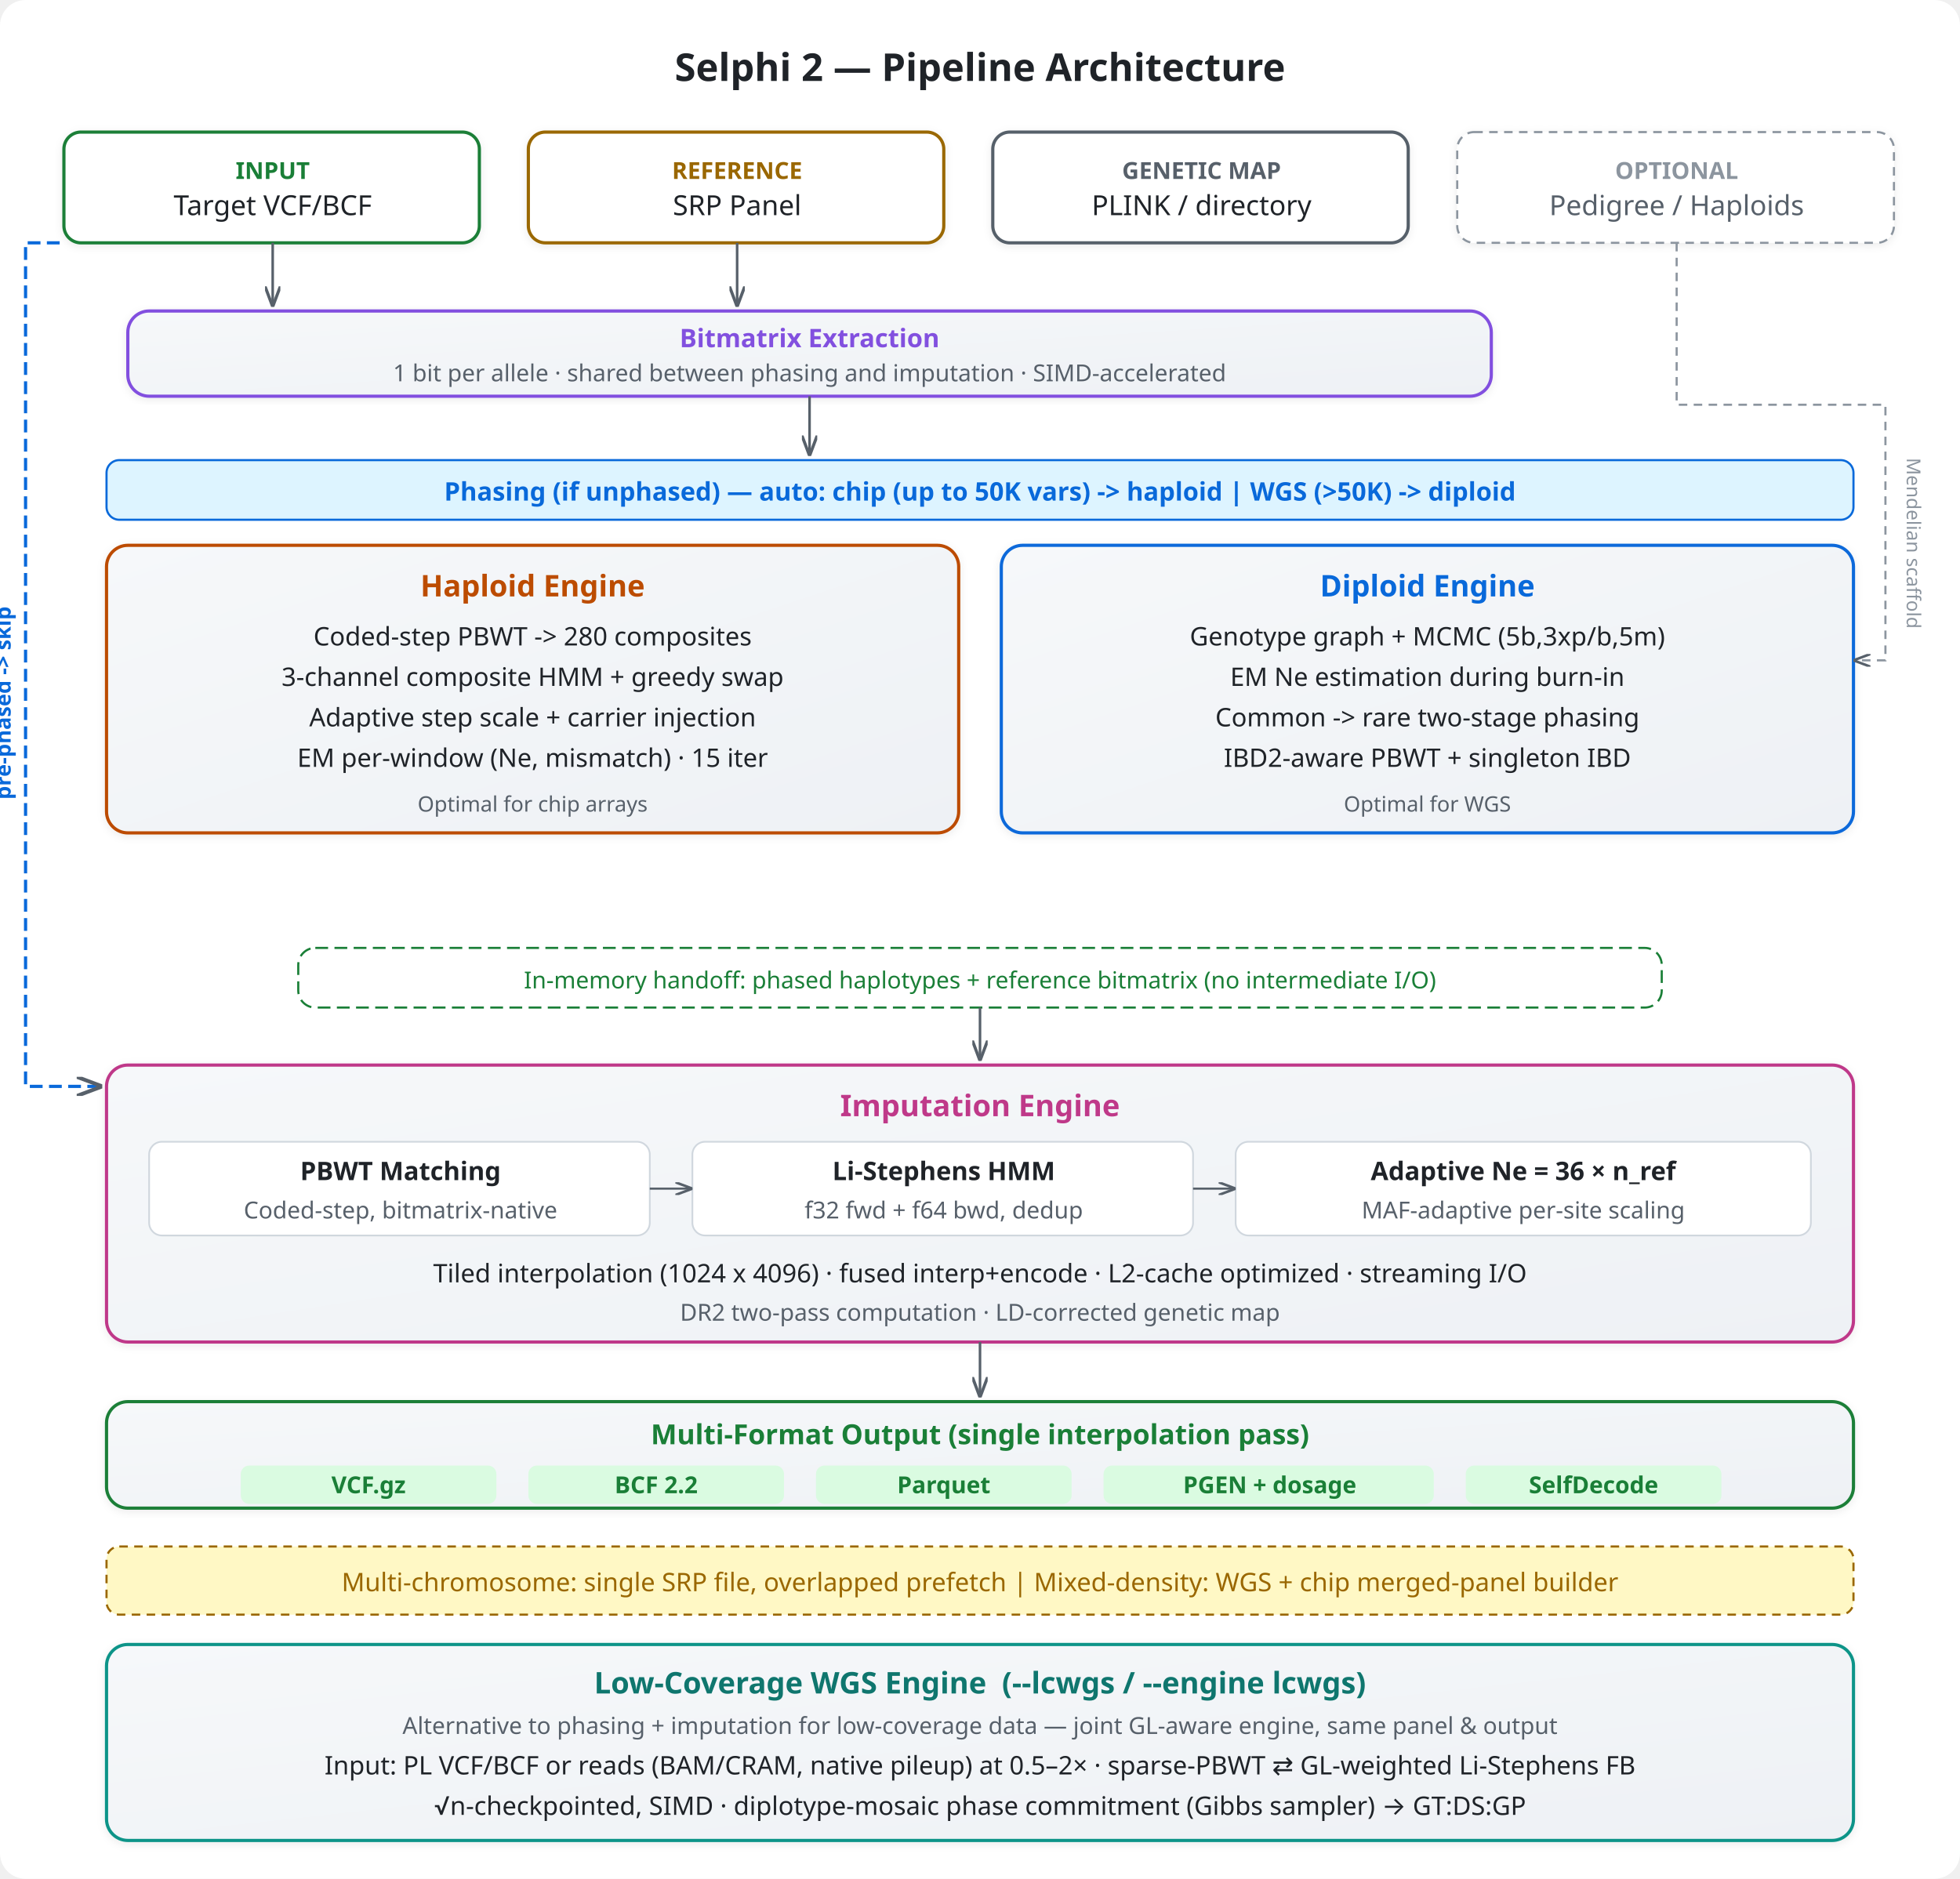
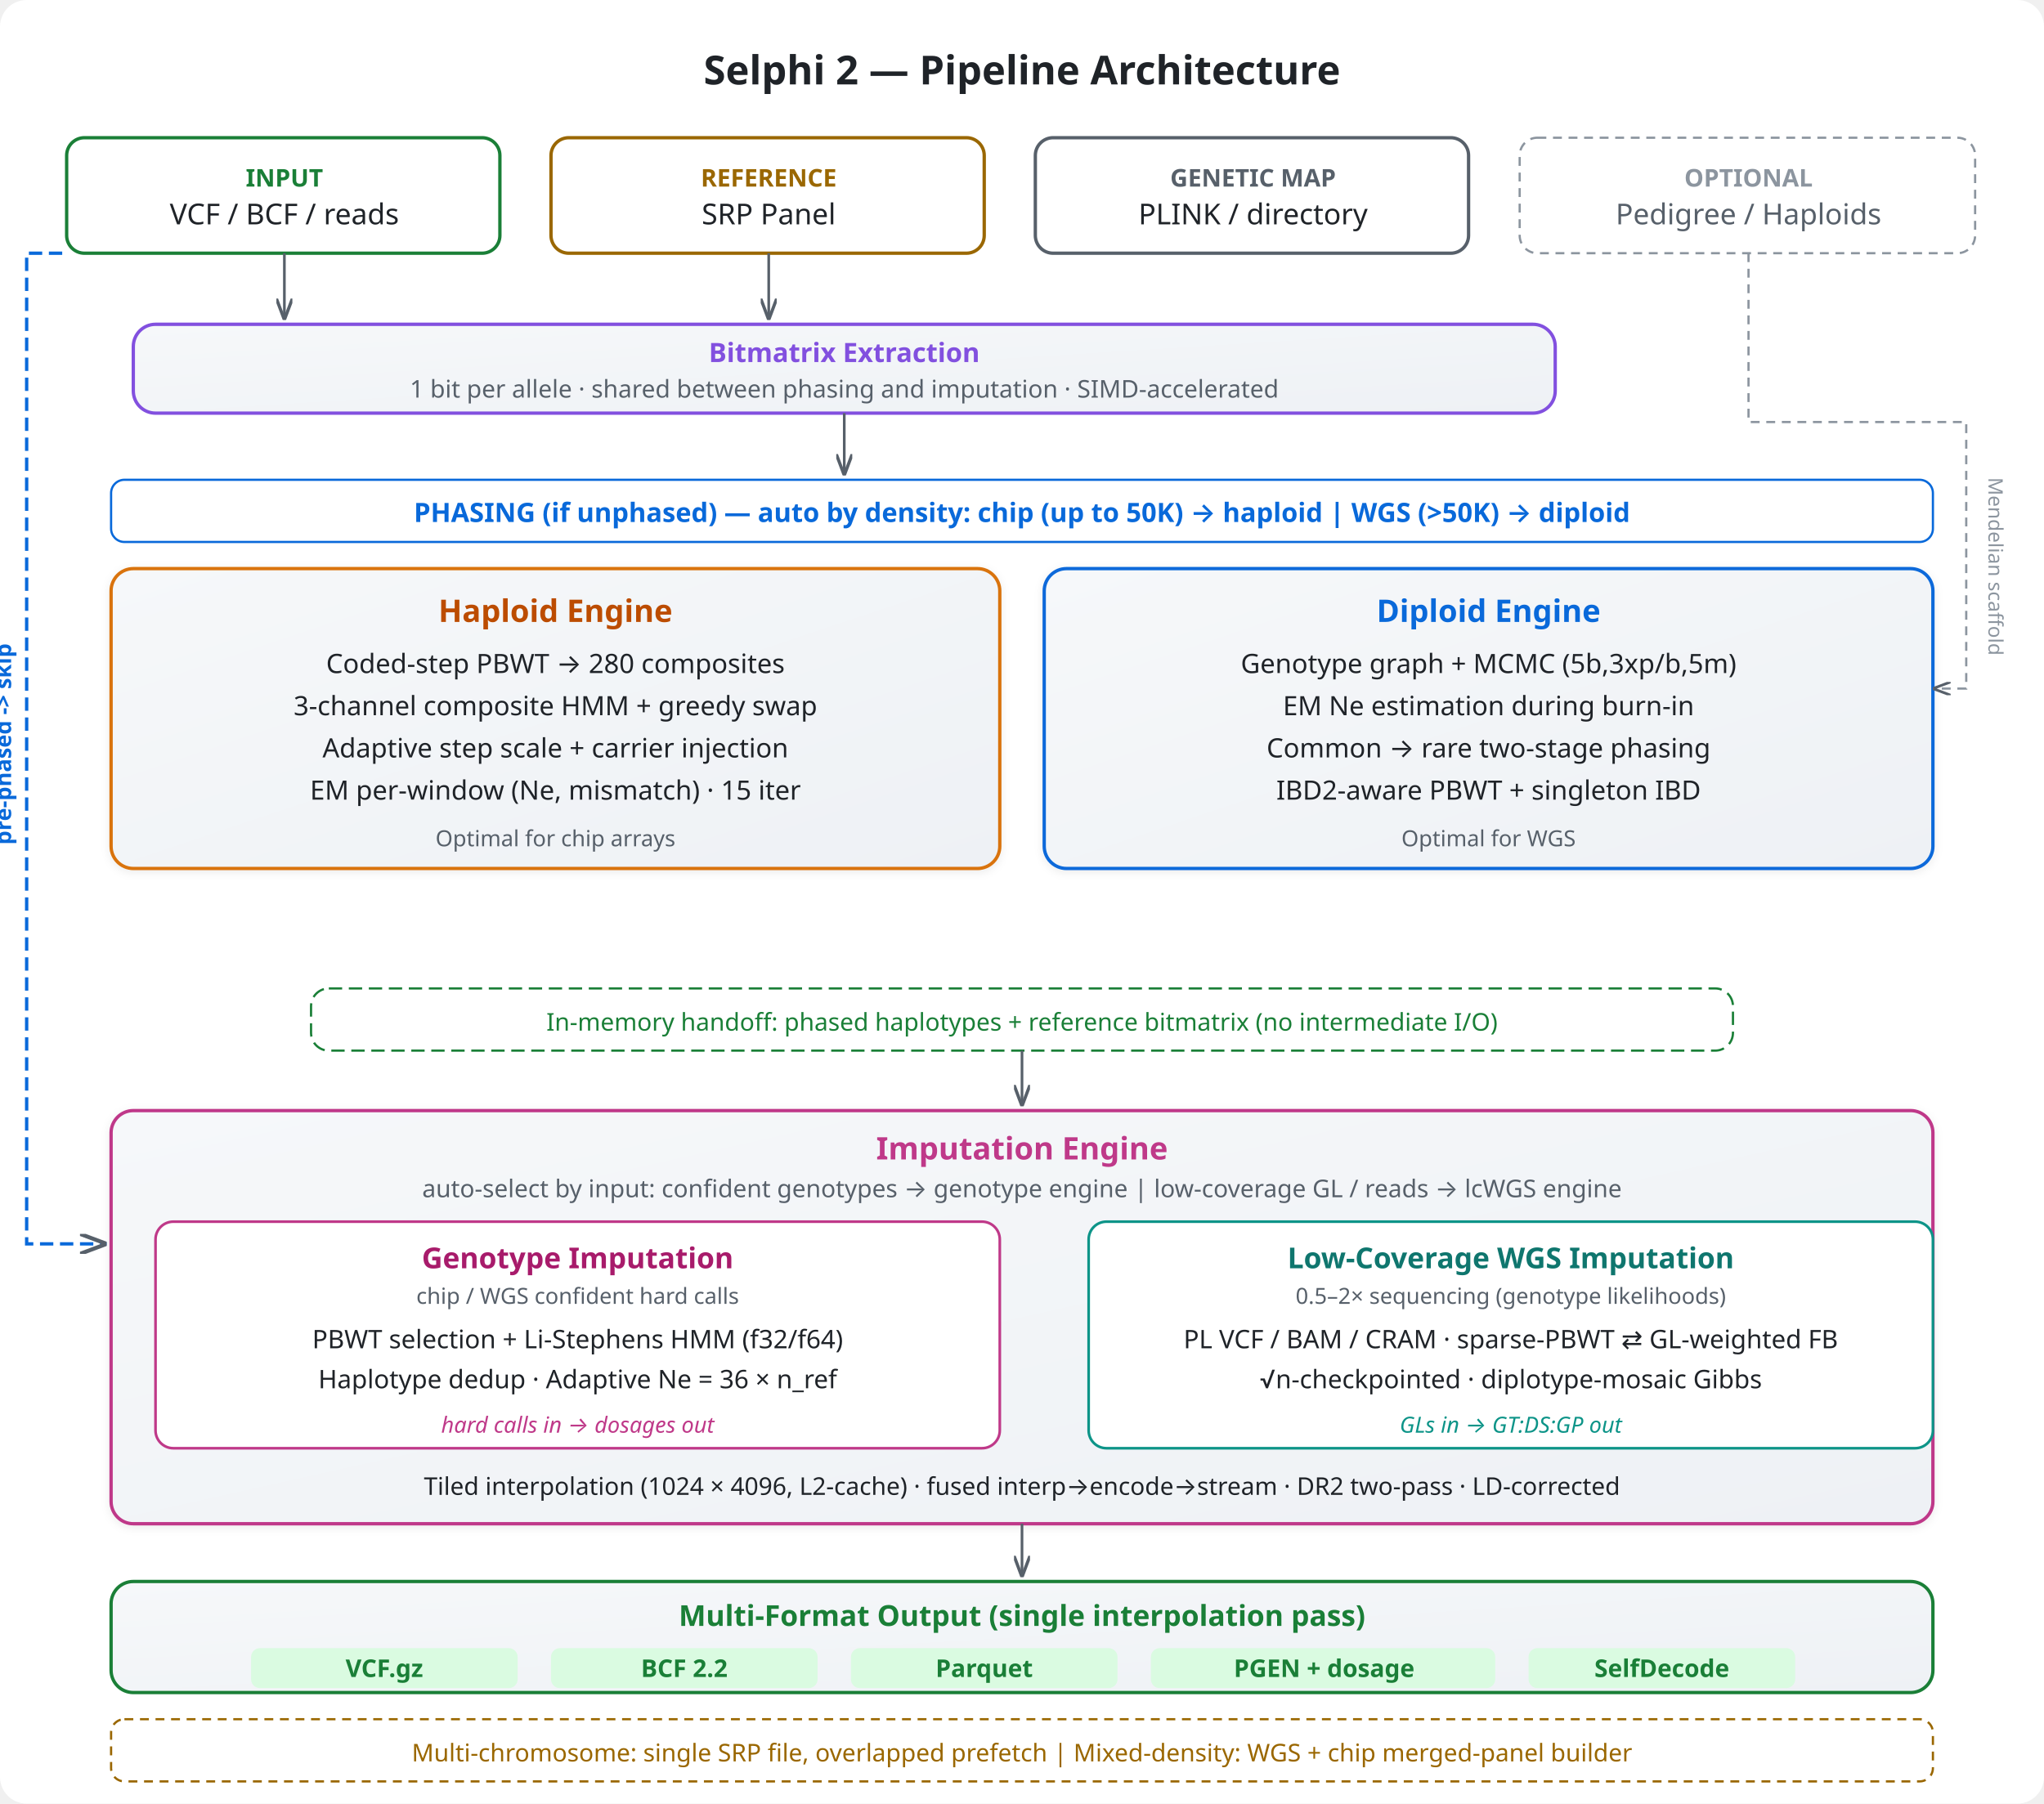
- <svg xmlns="http://www.w3.org/2000/svg" viewBox="0 0 920 882" font-family="'Segoe UI', system-ui, -apple-system, sans-serif">
+ <svg xmlns="http://www.w3.org/2000/svg" viewBox="0 0 920 812" font-family="'Segoe UI', system-ui, -apple-system, sans-serif">
  <defs>
    <marker id="arr" markerWidth="8" markerHeight="6" refX="8" refY="3" orient="auto">
      <path d="M0,0 L8,3 L0,6" fill="none" stroke="#57606a" stroke-width="1.2" />
    </marker>
    <linearGradient id="sg" x1="0" y1="0" x2="1" y2="1">
      <stop offset="0%" stop-color="#f6f8fa" />
      <stop offset="100%" stop-color="#eef1f5" />
    </linearGradient>
    <filter id="sh">
      <feDropShadow dx="0" dy="1" stdDeviation="2" flood-opacity="0.08" />
    </filter>
  </defs>
-   <rect width="920" height="882" rx="12" fill="#ffffff" />
+   <rect width="920" height="812" rx="12" fill="#ffffff" />
  <text x="460" y="38" text-anchor="middle" fill="#1f2328" font-size="18" font-weight="600">Selphi 2 — Pipeline Architecture</text>
-   <rect x="30" y="62" width="195" height="52" rx="8" fill="#ffffff" stroke="#1a7f37" stroke-width="1.5" filter="url(#sh)" />
+   <rect x="30" y="62" width="195" height="52" rx="8" fill="#ffffff" stroke="#1a7f37" stroke-width="1.5" />
  <text x="128" y="84" text-anchor="middle" fill="#1a7f37" font-size="11" font-weight="600">INPUT</text>
-   <text x="128" y="101" text-anchor="middle" fill="#1f2328" font-size="13">Target VCF/BCF</text>
-   <rect x="248" y="62" width="195" height="52" rx="8" fill="#ffffff" stroke="#9a6700" stroke-width="1.5" filter="url(#sh)" />
+   <text x="128" y="101" text-anchor="middle" fill="#1f2328" font-size="13">VCF / BCF / reads</text>
+   <rect x="248" y="62" width="195" height="52" rx="8" fill="#ffffff" stroke="#9a6700" stroke-width="1.5" />
  <text x="346" y="84" text-anchor="middle" fill="#9a6700" font-size="11" font-weight="600">REFERENCE</text>
  <text x="346" y="101" text-anchor="middle" fill="#1f2328" font-size="13">SRP Panel</text>
-   <rect x="466" y="62" width="195" height="52" rx="8" fill="#ffffff" stroke="#57606a" stroke-width="1.5" filter="url(#sh)" />
+   <rect x="466" y="62" width="195" height="52" rx="8" fill="#ffffff" stroke="#57606a" stroke-width="1.5" />
  <text x="564" y="84" text-anchor="middle" fill="#57606a" font-size="11" font-weight="600">GENETIC MAP</text>
  <text x="564" y="101" text-anchor="middle" fill="#1f2328" font-size="13">PLINK / directory</text>
-   <rect x="684" y="62" width="205" height="52" rx="8" fill="#ffffff" stroke="#8c959f" stroke-width="1" stroke-dasharray="4,3" filter="url(#sh)" />
+   <rect x="684" y="62" width="205" height="52" rx="8" fill="#ffffff" stroke="#8c959f" stroke-width="1" stroke-dasharray="4,3" />
  <text x="787" y="84" text-anchor="middle" fill="#8c959f" font-size="11" font-weight="600">OPTIONAL</text>
  <text x="787" y="101" text-anchor="middle" fill="#57606a" font-size="13">Pedigree / Haploids</text>
  <line x1="128" y1="114" x2="128" y2="144" stroke="#57606a" stroke-width="1.2" marker-end="url(#arr)" />
  <line x1="346" y1="114" x2="346" y2="144" stroke="#57606a" stroke-width="1.2" marker-end="url(#arr)" />
-   <rect x="60" y="146" width="640" height="40" rx="10" fill="url(#sg)" stroke="#8250df" stroke-width="1.5" filter="url(#sh)" />
+   <rect x="60" y="146" width="640" height="40" rx="10" fill="url(#sg)" stroke="#8250df" stroke-width="1.5" />
  <text x="380" y="163" text-anchor="middle" fill="#8250df" font-size="12" font-weight="700">Bitmatrix Extraction</text>
  <text x="380" y="179" text-anchor="middle" fill="#57606a" font-size="11">1 bit per allele · shared between phasing and imputation · SIMD-accelerated</text>
  <line x1="380" y1="186" x2="380" y2="214" stroke="#57606a" stroke-width="1.2" marker-end="url(#arr)" />
-   <rect x="50" y="216" width="820" height="28" rx="6" fill="#ddf4ff" stroke="#0969da" stroke-width="1" />
-   <text x="460" y="235" text-anchor="middle" fill="#0969da" font-size="12" font-weight="600">Phasing (if unphased) — auto: chip (up to 50K vars) -&gt; haploid | WGS (&gt;50K) -&gt; diploid</text>
-   <rect x="50" y="256" width="400" height="135" rx="10" fill="url(#sg)" stroke="#bc4c00" stroke-width="1.5" filter="url(#sh)" />
+   <rect x="50" y="216" width="820" height="28" rx="6" fill="#ffffff" stroke="#0969da" stroke-width="1" />
+   <text x="460" y="235" text-anchor="middle" fill="#0969da" font-size="12" font-weight="600">PHASING (if unphased) — auto by density: chip (up to 50K) → haploid | WGS (&gt;50K) → diploid</text>
+   <rect x="50" y="256" width="400" height="135" rx="10" fill="url(#sg)" stroke="#d9730d" stroke-width="1.5" filter="url(#sh)" />
  <text x="250" y="280" text-anchor="middle" fill="#bc4c00" font-size="14" font-weight="700">Haploid Engine</text>
-   <text x="250" y="303" text-anchor="middle" fill="#1f2328" font-size="12">Coded-step PBWT -&gt; 280 composites</text>
+   <text x="250" y="303" text-anchor="middle" fill="#1f2328" font-size="12">Coded-step PBWT → 280 composites</text>
  <text x="250" y="322" text-anchor="middle" fill="#1f2328" font-size="12">3-channel composite HMM + greedy swap</text>
  <text x="250" y="341" text-anchor="middle" fill="#1f2328" font-size="12">Adaptive step scale + carrier injection</text>
  <text x="250" y="360" text-anchor="middle" fill="#1f2328" font-size="12">EM per-window (Ne, mismatch) · 15 iter</text>
  <text x="250" y="381" text-anchor="middle" fill="#57606a" font-size="10">Optimal for chip arrays</text>
  <rect x="470" y="256" width="400" height="135" rx="10" fill="url(#sg)" stroke="#0969da" stroke-width="1.5" filter="url(#sh)" />
  <text x="670" y="280" text-anchor="middle" fill="#0969da" font-size="14" font-weight="700">Diploid Engine</text>
  <text x="670" y="303" text-anchor="middle" fill="#1f2328" font-size="12">Genotype graph + MCMC (5b,3xp/b,5m)</text>
  <text x="670" y="322" text-anchor="middle" fill="#1f2328" font-size="12">EM Ne estimation during burn-in</text>
-   <text x="670" y="341" text-anchor="middle" fill="#1f2328" font-size="12">Common -&gt; rare two-stage phasing</text>
+   <text x="670" y="341" text-anchor="middle" fill="#1f2328" font-size="12">Common → rare two-stage phasing</text>
  <text x="670" y="360" text-anchor="middle" fill="#1f2328" font-size="12">IBD2-aware PBWT + singleton IBD</text>
  <text x="670" y="381" text-anchor="middle" fill="#57606a" font-size="10">Optimal for WGS</text>
  <path d="M787 114 L787 190 L885 190 L885 310 L870 310" fill="none" stroke="#8c959f" stroke-width="1" stroke-dasharray="4,3" marker-end="url(#arr)" />
  <text x="895" y="255" fill="#8c959f" font-size="9" transform="rotate(90,895,255)" text-anchor="middle">Mendelian scaffold</text>
-   <path d="M 28 114 L 12 114 L 12 510 L 48 510" fill="none" stroke="#0969da" stroke-width="1.5" stroke-dasharray="6,3" marker-end="url(#arr)" />
-   <text x="5" y="330" fill="#0969da" font-size="10" font-weight="600" transform="rotate(-90,5,330)" text-anchor="middle">pre-phased -&gt; skip</text>
+   <path d="M 28 114 L 12 114 L 12 560 L 48 560" fill="none" stroke="#0969da" stroke-width="1.5" stroke-dasharray="6,3" marker-end="url(#arr)" />
+   <text x="5" y="335" fill="#0969da" font-size="10" font-weight="600" transform="rotate(-90,5,335)" text-anchor="middle">pre-phased -&gt; skip</text>
  <rect x="140" y="445" width="640" height="28" rx="8" fill="#ffffff" stroke="#1a7f37" stroke-width="1" stroke-dasharray="6,3" />
  <text x="460" y="464" text-anchor="middle" fill="#1a7f37" font-size="11">In-memory handoff: phased haplotypes + reference bitmatrix (no intermediate I/O)</text>
  <line x1="460" y1="473" x2="460" y2="498" stroke="#57606a" stroke-width="1.2" marker-end="url(#arr)" />
-   <rect x="50" y="500" width="820" height="130" rx="10" fill="url(#sg)" stroke="#bf3989" stroke-width="1.5" filter="url(#sh)" />
-   <text x="460" y="524" text-anchor="middle" fill="#bf3989" font-size="14" font-weight="700">Imputation Engine</text>
-   <rect x="70" y="536" width="235" height="44" rx="6" fill="#ffffff" stroke="#d0d7de" stroke-width="0.8" />
-   <text x="188" y="554" text-anchor="middle" fill="#1f2328" font-size="12" font-weight="600">PBWT Matching</text>
-   <text x="188" y="572" text-anchor="middle" fill="#57606a" font-size="11">Coded-step, bitmatrix-native</text>
-   <rect x="325" y="536" width="235" height="44" rx="6" fill="#ffffff" stroke="#d0d7de" stroke-width="0.8" />
-   <text x="443" y="554" text-anchor="middle" fill="#1f2328" font-size="12" font-weight="600">Li-Stephens HMM</text>
-   <text x="443" y="572" text-anchor="middle" fill="#57606a" font-size="11">f32 fwd + f64 bwd, dedup</text>
-   <rect x="580" y="536" width="270" height="44" rx="6" fill="#ffffff" stroke="#d0d7de" stroke-width="0.8" />
-   <text x="715" y="554" text-anchor="middle" fill="#1f2328" font-size="12" font-weight="600">Adaptive Ne = 36 × n_ref</text>
-   <text x="715" y="572" text-anchor="middle" fill="#57606a" font-size="11">MAF-adaptive per-site scaling</text>
-   <line x1="305" y1="558" x2="325" y2="558" stroke="#57606a" stroke-width="1" marker-end="url(#arr)" />
-   <line x1="560" y1="558" x2="580" y2="558" stroke="#57606a" stroke-width="1" marker-end="url(#arr)" />
-   <text x="460" y="602" text-anchor="middle" fill="#1f2328" font-size="12">Tiled interpolation (1024 x 4096) · fused interp+encode · L2-cache optimized · streaming I/O</text>
-   <text x="460" y="620" text-anchor="middle" fill="#57606a" font-size="11">DR2 two-pass computation · LD-corrected genetic map</text>
-   <line x1="460" y1="630" x2="460" y2="656" stroke="#57606a" stroke-width="1.2" marker-end="url(#arr)" />
-   <rect x="50" y="658" width="820" height="50" rx="10" fill="url(#sg)" stroke="#1a7f37" stroke-width="1.5" filter="url(#sh)" />
-   <text x="460" y="678" text-anchor="middle" fill="#1a7f37" font-size="13" font-weight="700">Multi-Format Output (single interpolation pass)</text>
-   <rect x="113" y="688" width="120" height="18" rx="4" fill="#dafbe1" />
-   <text x="173" y="701" text-anchor="middle" fill="#1a7f37" font-size="11" font-weight="600">VCF.gz</text>
-   <rect x="248" y="688" width="120" height="18" rx="4" fill="#dafbe1" />
-   <text x="308" y="701" text-anchor="middle" fill="#1a7f37" font-size="11" font-weight="600">BCF 2.2</text>
-   <rect x="383" y="688" width="120" height="18" rx="4" fill="#dafbe1" />
-   <text x="443" y="701" text-anchor="middle" fill="#1a7f37" font-size="11" font-weight="600">Parquet</text>
-   <rect x="518" y="688" width="155" height="18" rx="4" fill="#dafbe1" />
-   <text x="596" y="701" text-anchor="middle" fill="#1a7f37" font-size="11" font-weight="600">PGEN + dosage</text>
-   <rect x="688" y="688" width="120" height="18" rx="4" fill="#dafbe1" />
-   <text x="748" y="701" text-anchor="middle" fill="#1a7f37" font-size="11" font-weight="600">SelfDecode</text>
-   <rect x="50" y="726" width="820" height="32" rx="6" fill="#fff8c5" stroke="#9a6700" stroke-width="1" stroke-dasharray="4,3" />
-   <text x="460" y="747" text-anchor="middle" fill="#9a6700" font-size="12">Multi-chromosome: single SRP file, overlapped prefetch | Mixed-density: WGS + chip merged-panel builder</text>
-   <rect x="50" y="772" width="820" height="92" rx="10" fill="url(#sg)" stroke="#0d9488" stroke-width="1.5" filter="url(#sh)" />
-   <text x="460" y="795" text-anchor="middle" fill="#0f766e" font-size="14" font-weight="700">Low-Coverage WGS Engine  (--lcwgs / --engine lcwgs)</text>
-   <text x="460" y="814" text-anchor="middle" fill="#57606a" font-size="11">Alternative to phasing + imputation for low-coverage data — joint GL-aware engine, same panel &amp; output</text>
-   <text x="460" y="833" text-anchor="middle" fill="#1f2328" font-size="12">Input: PL VCF/BCF or reads (BAM/CRAM, native pileup) at 0.5–2× · sparse-PBWT ⇄ GL-weighted Li-Stephens FB</text>
-   <text x="460" y="852" text-anchor="middle" fill="#1f2328" font-size="12">√n-checkpointed, SIMD · diplotype-mosaic phase commitment (Gibbs sampler) → GT:DS:GP</text>
+   <rect x="50" y="500" width="820" height="186" rx="10" fill="url(#sg)" stroke="#bf3989" stroke-width="1.5" filter="url(#sh)" />
+   <text x="460" y="522" text-anchor="middle" fill="#bf3989" font-size="14" font-weight="700">Imputation Engine</text>
+   <text x="460" y="539" text-anchor="middle" fill="#57606a" font-size="11">auto-select by input: confident genotypes → genotype engine | low-coverage GL / reads → lcWGS engine</text>
+   <rect x="70" y="550" width="380" height="102" rx="8" fill="#ffffff" stroke="#bf3989" stroke-width="1.2" />
+   <text x="260" y="571" text-anchor="middle" fill="#a81b6b" font-size="13" font-weight="700">Genotype Imputation</text>
+   <text x="260" y="587" text-anchor="middle" fill="#57606a" font-size="10">chip / WGS confident hard calls</text>
+   <text x="260" y="607" text-anchor="middle" fill="#1f2328" font-size="11.5">PBWT selection + Li-Stephens HMM (f32/f64)</text>
+   <text x="260" y="625" text-anchor="middle" fill="#1f2328" font-size="11.5">Haplotype dedup · Adaptive Ne = 36 × n_ref</text>
+   <text x="260" y="645" text-anchor="middle" fill="#bf3989" font-size="10" font-style="italic">hard calls in → dosages out</text>
+   <rect x="490" y="550" width="380" height="102" rx="8" fill="#ffffff" stroke="#0d9488" stroke-width="1.2" />
+   <text x="680" y="571" text-anchor="middle" fill="#0f766e" font-size="13" font-weight="700">Low-Coverage WGS Imputation</text>
+   <text x="680" y="587" text-anchor="middle" fill="#57606a" font-size="10">0.5–2× sequencing (genotype likelihoods)</text>
+   <text x="680" y="607" text-anchor="middle" fill="#1f2328" font-size="11.5">PL VCF / BAM / CRAM · sparse-PBWT ⇄ GL-weighted FB</text>
+   <text x="680" y="625" text-anchor="middle" fill="#1f2328" font-size="11.5">√n-checkpointed · diplotype-mosaic Gibbs</text>
+   <text x="680" y="645" text-anchor="middle" fill="#0d9488" font-size="10" font-style="italic">GLs in → GT:DS:GP out</text>
+   <text x="460" y="673" text-anchor="middle" fill="#1f2328" font-size="11">Tiled interpolation (1024 × 4096, L2-cache) · fused interp→encode→stream · DR2 two-pass · LD-corrected</text>
+   <line x1="460" y1="686" x2="460" y2="710" stroke="#57606a" stroke-width="1.2" marker-end="url(#arr)" />
+   <rect x="50" y="712" width="820" height="50" rx="10" fill="url(#sg)" stroke="#1a7f37" stroke-width="1.5" />
+   <text x="460" y="732" text-anchor="middle" fill="#1a7f37" font-size="13" font-weight="700">Multi-Format Output (single interpolation pass)</text>
+   <rect x="113" y="742" width="120" height="18" rx="4" fill="#dafbe1" />
+   <text x="173" y="755" text-anchor="middle" fill="#1a7f37" font-size="11" font-weight="600">VCF.gz</text>
+   <rect x="248" y="742" width="120" height="18" rx="4" fill="#dafbe1" />
+   <text x="308" y="755" text-anchor="middle" fill="#1a7f37" font-size="11" font-weight="600">BCF 2.2</text>
+   <rect x="383" y="742" width="120" height="18" rx="4" fill="#dafbe1" />
+   <text x="443" y="755" text-anchor="middle" fill="#1a7f37" font-size="11" font-weight="600">Parquet</text>
+   <rect x="518" y="742" width="155" height="18" rx="4" fill="#dafbe1" />
+   <text x="596" y="755" text-anchor="middle" fill="#1a7f37" font-size="11" font-weight="600">PGEN + dosage</text>
+   <rect x="688" y="742" width="120" height="18" rx="4" fill="#dafbe1" />
+   <text x="748" y="755" text-anchor="middle" fill="#1a7f37" font-size="11" font-weight="600">SelfDecode</text>
+   <rect x="50" y="774" width="820" height="28" rx="6" fill="#ffffff" stroke="#9a6700" stroke-width="1" stroke-dasharray="4,3" />
+   <text x="460" y="793" text-anchor="middle" fill="#9a6700" font-size="11">Multi-chromosome: single SRP file, overlapped prefetch | Mixed-density: WGS + chip merged-panel builder</text>
</svg>
